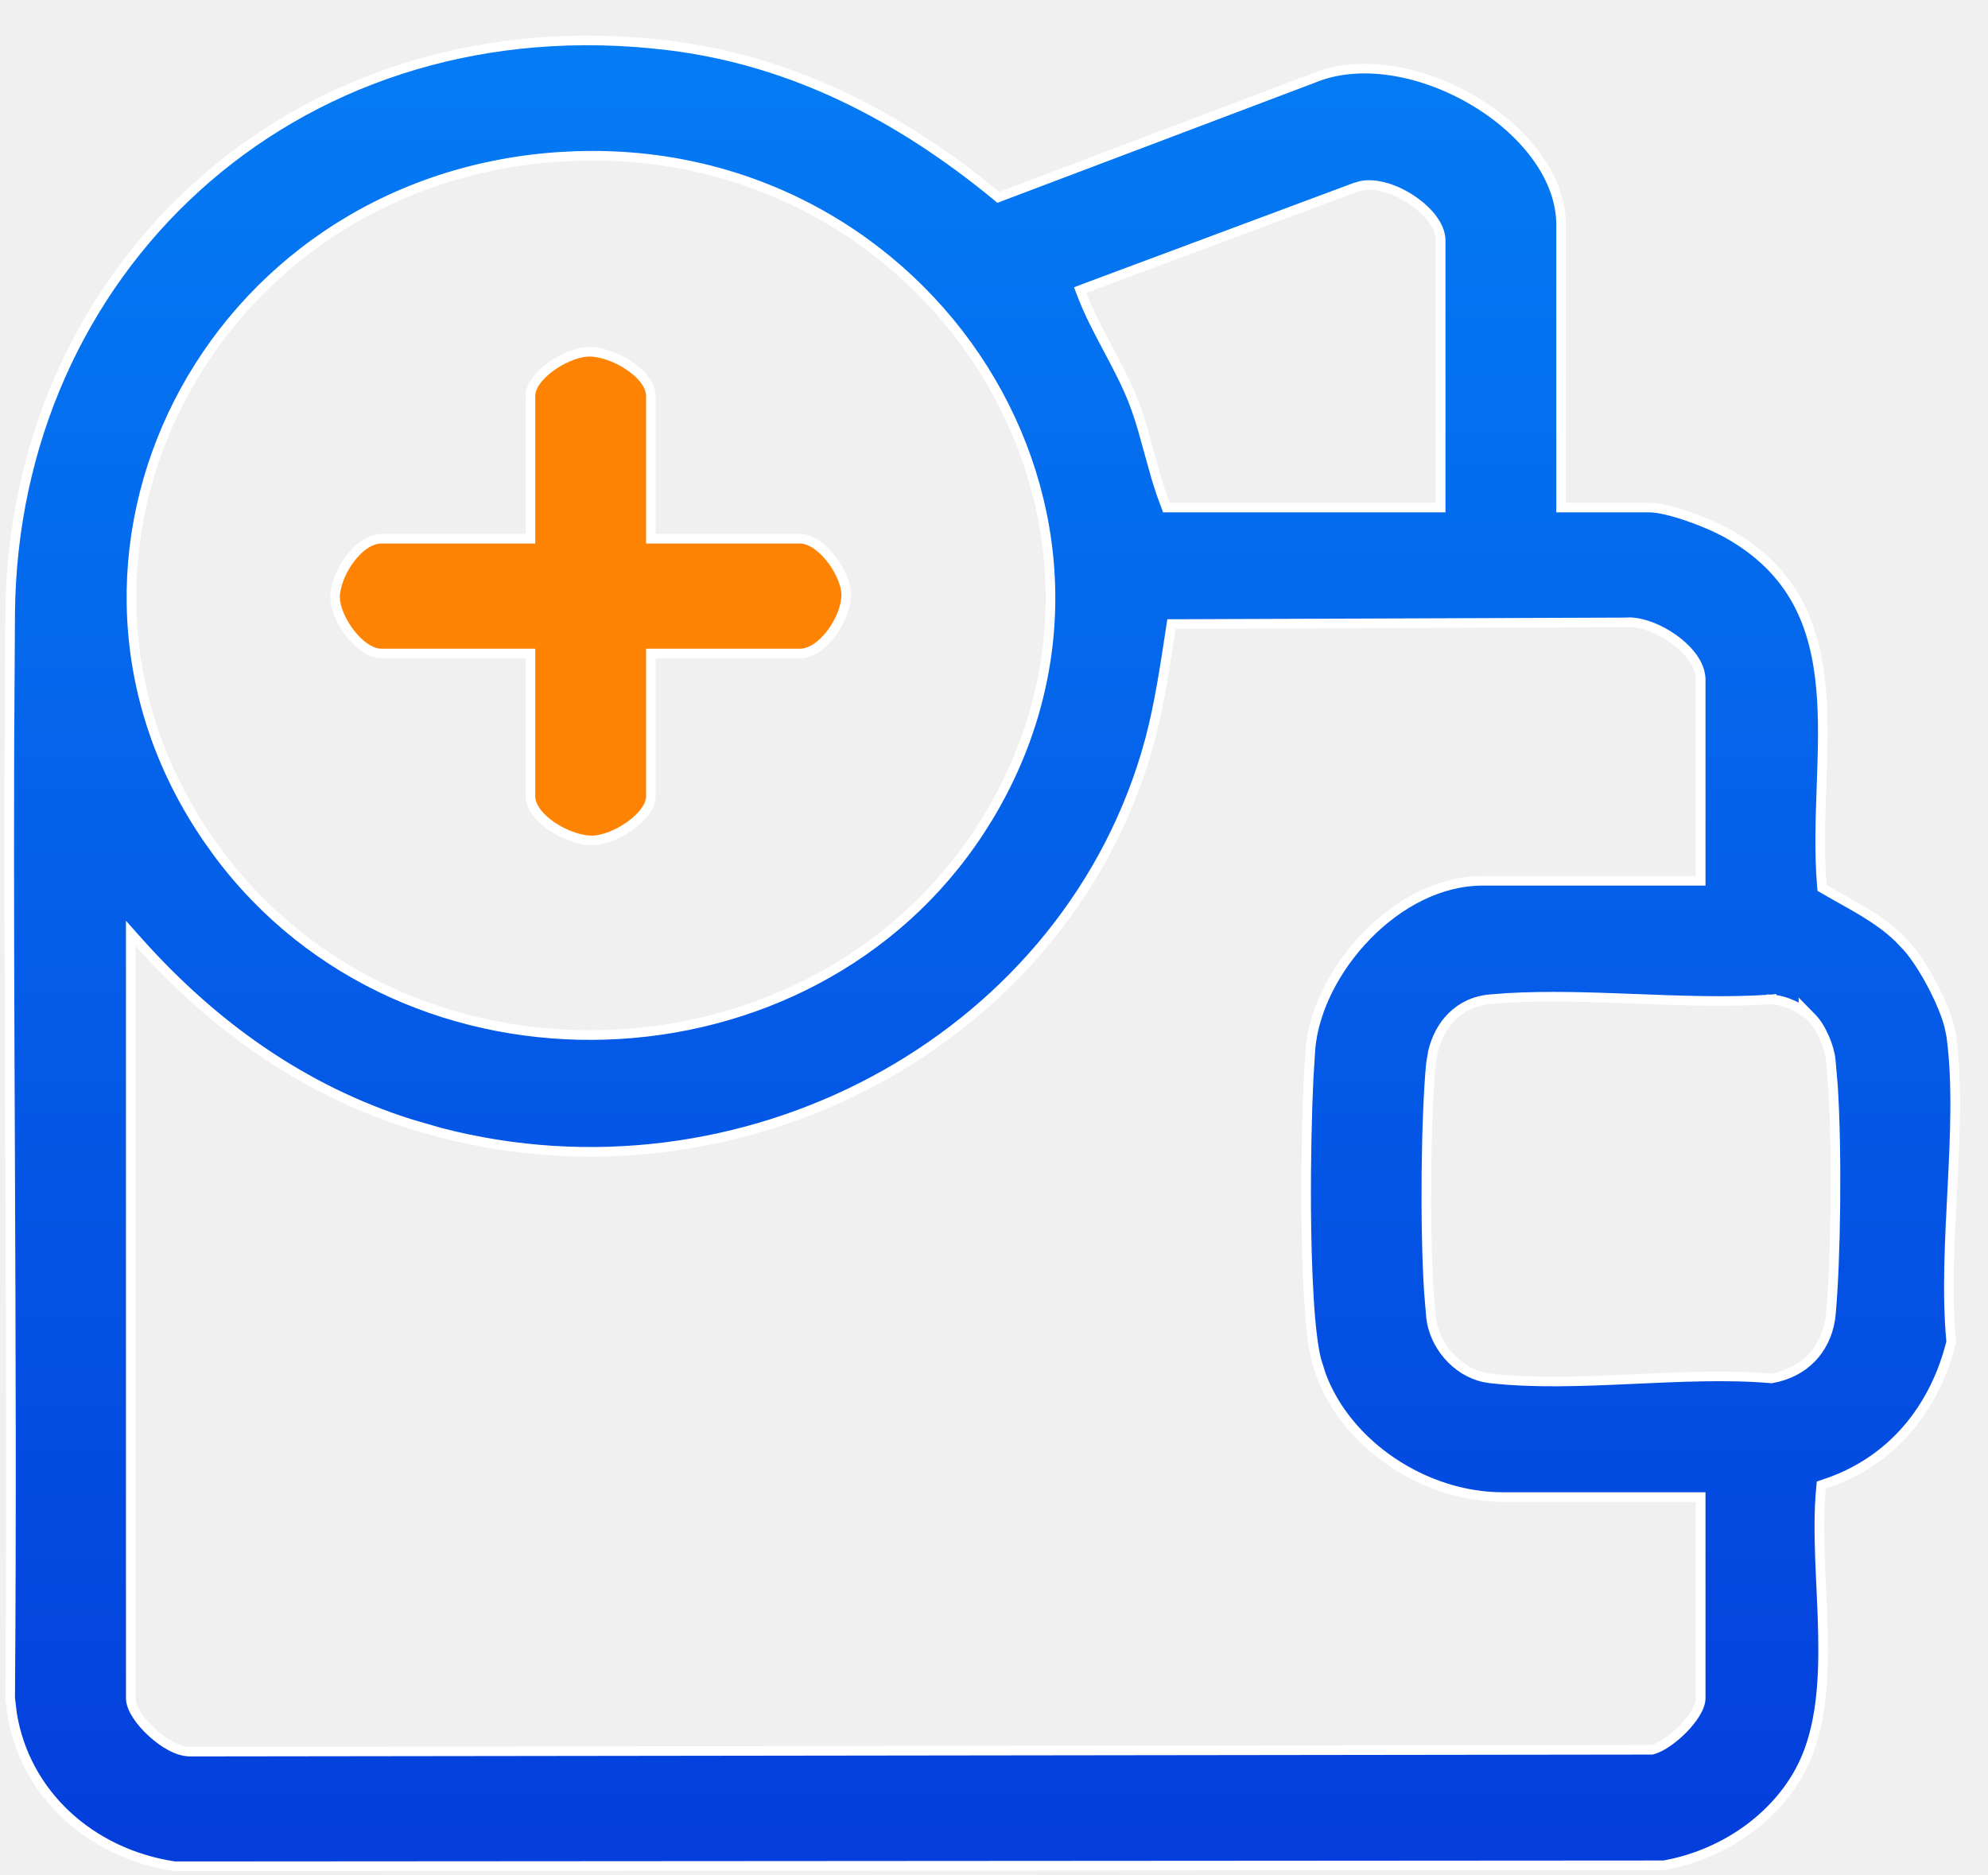
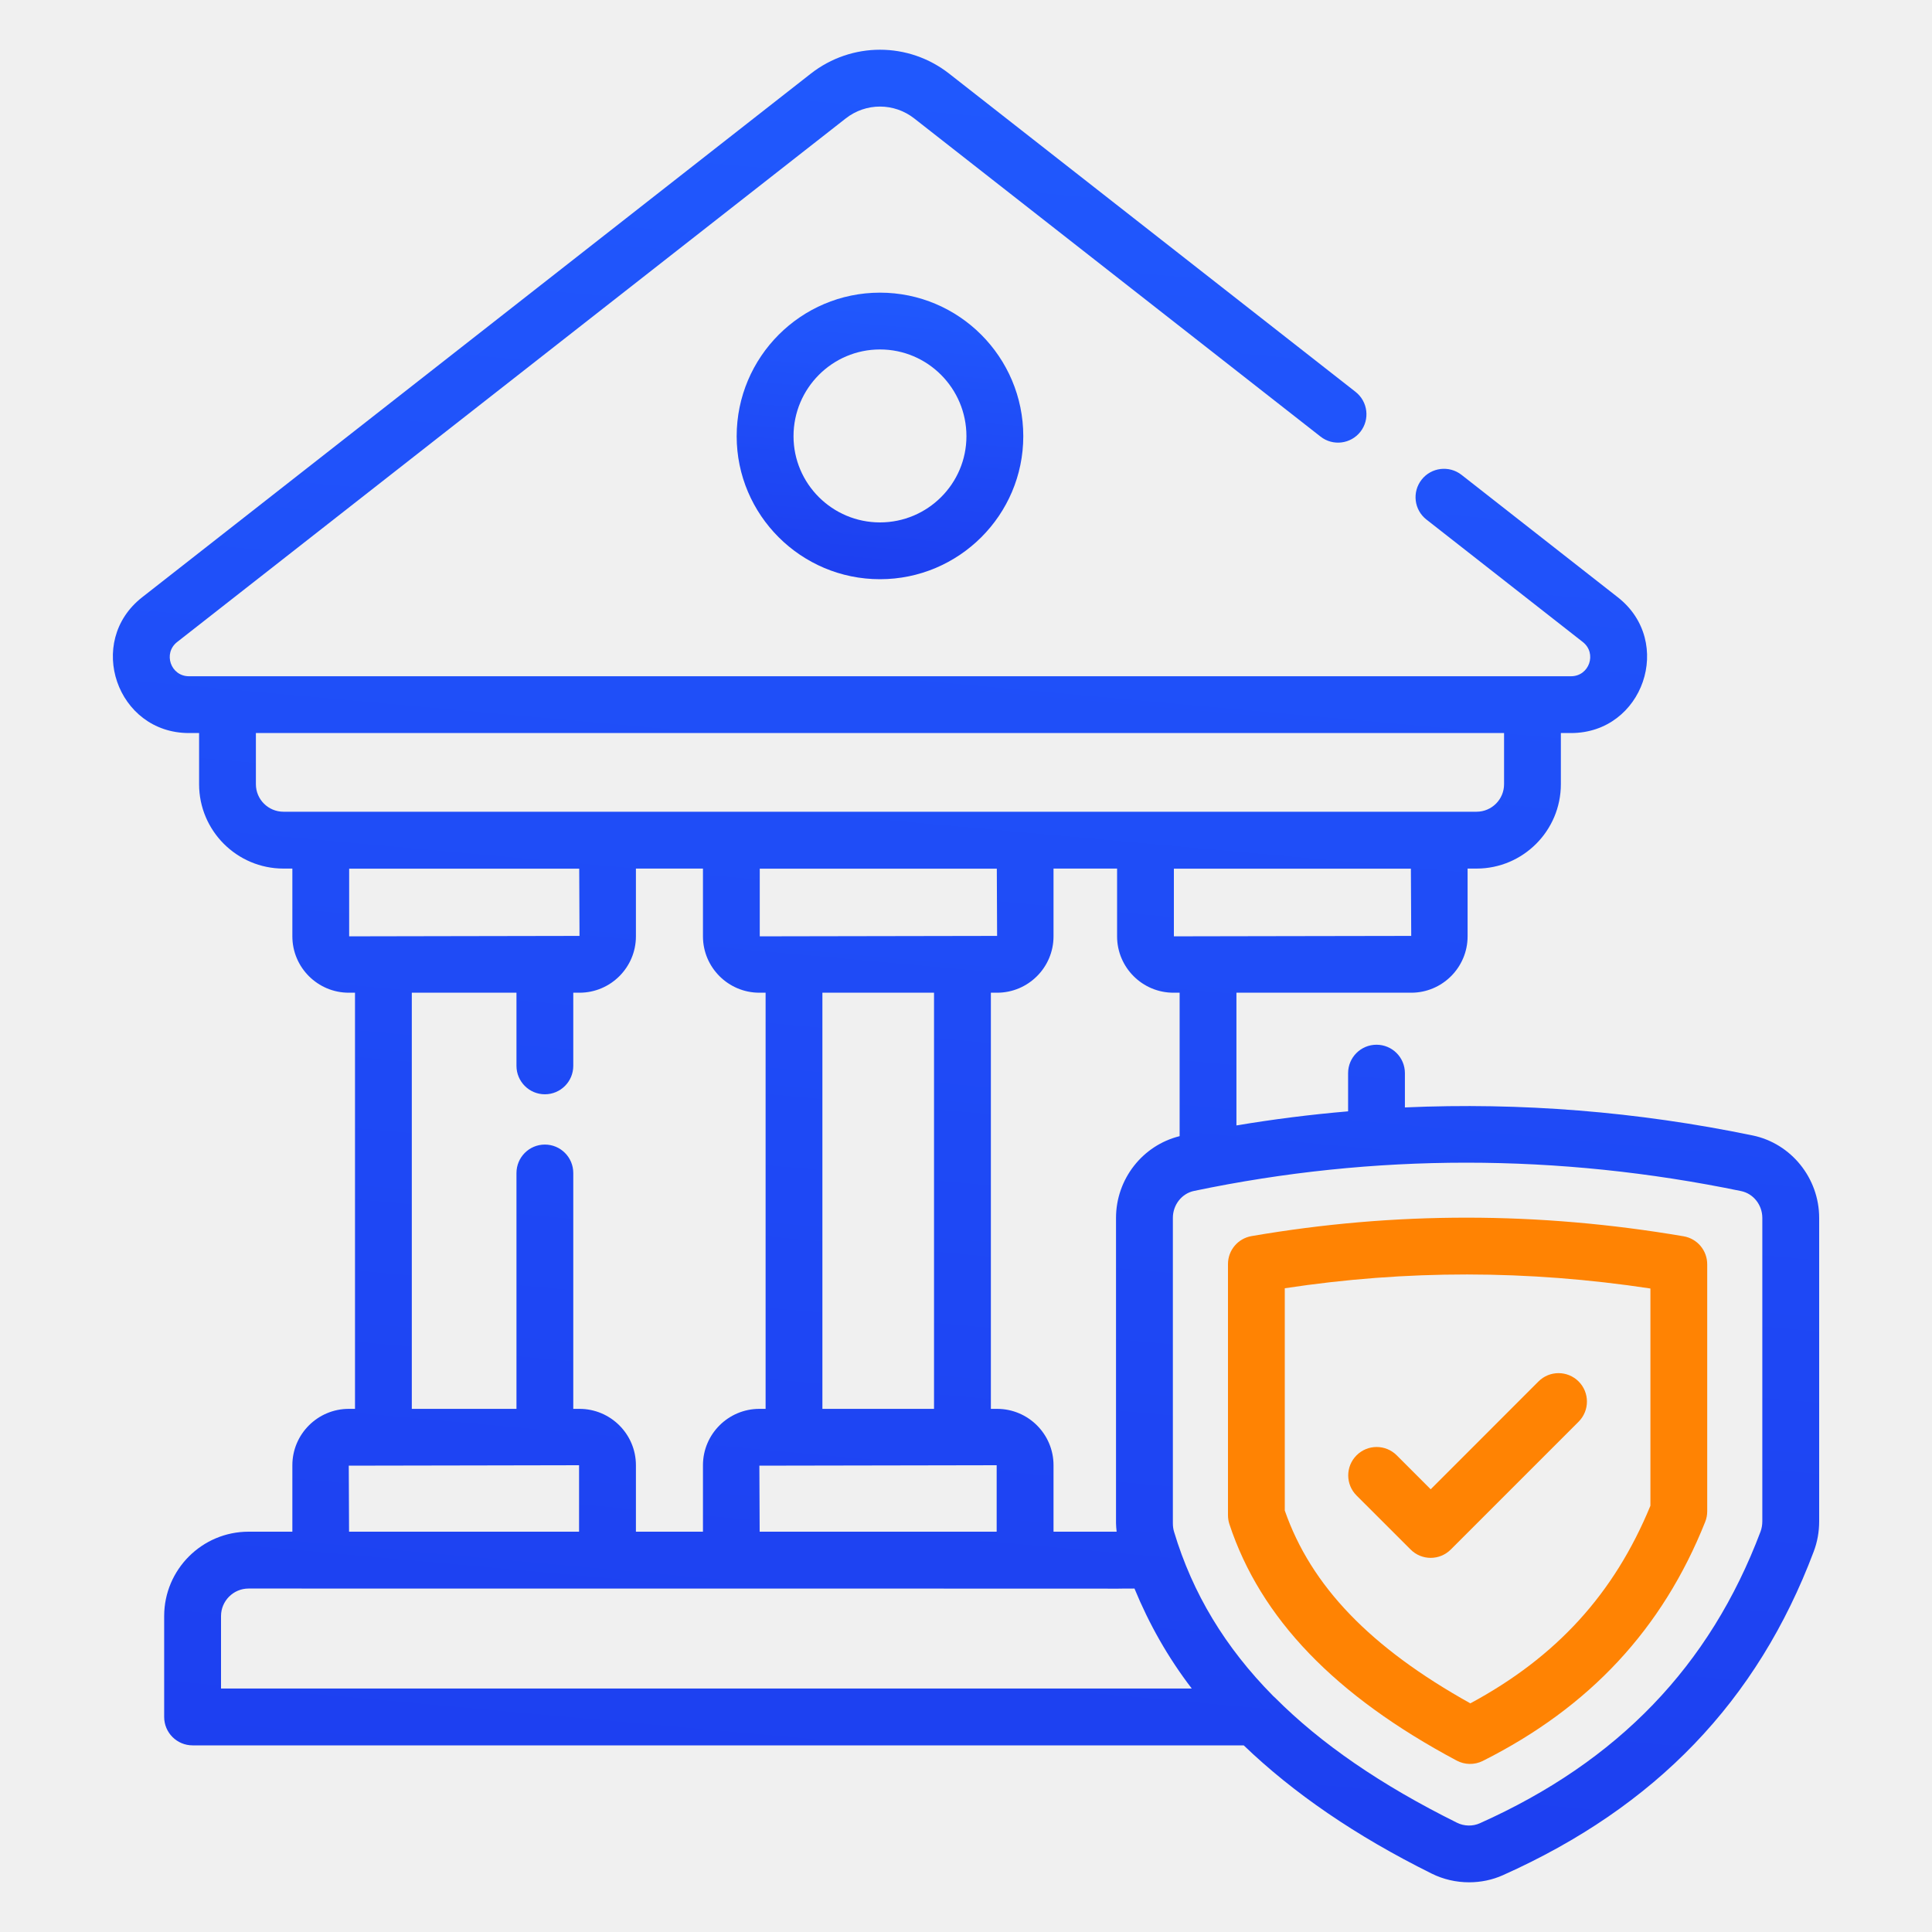
- <svg xmlns="http://www.w3.org/2000/svg" width="35" height="33" viewBox="0 0 35 33" fill="none">
-   <path d="M0.179 10.805C0.231 4.779 5.11 0.151 11.47 0.767L11.773 0.8C13.98 1.07 15.871 2.073 17.538 3.443L17.576 3.475L17.622 3.457L23.107 1.382L23.11 1.381C23.935 1.032 25.029 1.238 25.924 1.762C26.82 2.286 27.484 3.109 27.484 3.957V8.936H29.036C29.198 8.936 29.454 9 29.716 9.09C29.91 9.157 30.102 9.236 30.251 9.308L30.385 9.376C30.988 9.708 31.38 10.118 31.635 10.58C31.89 11.043 32.01 11.563 32.06 12.115C32.111 12.669 32.09 13.251 32.069 13.84C32.048 14.427 32.027 15.021 32.075 15.59L32.079 15.634L32.116 15.655C32.6 15.938 33.049 16.149 33.427 16.512L33.584 16.677C33.737 16.853 33.915 17.132 34.062 17.426C34.174 17.647 34.265 17.871 34.316 18.062L34.353 18.24C34.462 19.053 34.421 19.975 34.373 20.911C34.326 21.837 34.272 22.777 34.352 23.625C34.066 24.787 33.312 25.738 32.117 26.129L32.065 26.147L32.06 26.201C31.984 26.977 32.078 27.901 32.095 28.78C32.111 29.613 32.058 30.414 31.747 31.065L31.682 31.192C31.209 32.054 30.293 32.664 29.293 32.841L3.074 32.858C1.584 32.634 0.443 31.578 0.213 30.179L0.179 29.895C0.204 26.716 0.191 23.529 0.178 20.346C0.168 17.956 0.158 15.568 0.165 13.186L0.179 10.805ZM28.605 10.958L20.696 10.987H20.624L20.613 11.059C20.511 11.723 20.417 12.375 20.248 13.017L20.17 13.291C18.642 18.363 13.054 21.32 7.75 19.941L7.238 19.793C5.327 19.192 3.749 18.05 2.449 16.598L2.302 16.433V29.898C2.302 29.996 2.351 30.105 2.416 30.204C2.483 30.306 2.575 30.411 2.678 30.504C2.78 30.598 2.895 30.683 3.01 30.743C3.121 30.802 3.24 30.842 3.35 30.839L3.351 30.84L29.072 30.807H29.083L29.093 30.804C29.177 30.783 29.271 30.732 29.361 30.669C29.453 30.606 29.546 30.526 29.63 30.441C29.714 30.355 29.79 30.262 29.846 30.171C29.9 30.083 29.942 29.987 29.942 29.899V26.358H26.459C25.081 26.358 23.715 25.442 23.258 24.208L23.179 23.957C23.117 23.723 23.073 23.334 23.044 22.858C23.015 22.385 23 21.832 22.996 21.274C22.991 20.438 23.01 19.591 23.039 18.987L23.071 18.474V18.473C23.128 17.787 23.506 17.044 24.064 16.472C24.622 15.899 25.351 15.508 26.102 15.508H29.942V11.965C29.942 11.828 29.884 11.693 29.797 11.572C29.709 11.451 29.589 11.339 29.456 11.245C29.226 11.082 28.941 10.963 28.697 10.955L28.605 10.958ZM28.705 17.582C27.97 17.554 27.232 17.529 26.532 17.57L26.234 17.593C25.678 17.643 25.338 18.045 25.227 18.522L25.192 18.73C25.104 19.665 25.082 21.577 25.157 22.748L25.195 23.199C25.249 23.676 25.628 24.142 26.132 24.251L26.234 24.268C27 24.356 27.854 24.322 28.703 24.283C29.556 24.245 30.406 24.201 31.177 24.268L31.188 24.269L31.199 24.267C31.772 24.161 32.133 23.766 32.221 23.239L32.234 23.132C32.321 22.196 32.346 20.283 32.27 19.113L32.231 18.662C32.218 18.541 32.177 18.4 32.119 18.269C32.062 18.138 31.986 18.009 31.896 17.918L31.751 17.77V17.8C31.695 17.762 31.634 17.728 31.571 17.699C31.447 17.642 31.309 17.602 31.186 17.596L31.182 17.677L31.186 17.595L31.176 17.596C30.388 17.65 29.548 17.614 28.705 17.582ZM10.107 2.748L9.807 2.764C3.623 3.206 0.268 9.855 3.668 14.781L3.835 15.015C7.156 19.488 14.266 19.221 17.258 14.613L17.398 14.391C20.596 9.082 16.389 2.513 10.107 2.748ZM23.969 3.27L23.859 3.301L19.098 5.076L19.018 5.107L19.048 5.186C19.173 5.514 19.34 5.829 19.505 6.14C19.671 6.452 19.835 6.76 19.96 7.084V7.085C20.016 7.231 20.065 7.379 20.109 7.528L20.363 8.437C20.409 8.587 20.459 8.737 20.516 8.882L20.536 8.936H25.364V4.232C25.364 4.091 25.295 3.951 25.197 3.827C25.098 3.702 24.962 3.586 24.811 3.491C24.662 3.397 24.494 3.323 24.33 3.285C24.208 3.257 24.084 3.248 23.969 3.27Z" fill="url(#paint0_linear_1_3162)" stroke="white" stroke-width="0.169" />
-   <path d="M10.365 6.193C10.569 6.189 10.847 6.283 11.075 6.437C11.308 6.593 11.459 6.789 11.459 6.97V9.485H14.083C14.261 9.485 14.462 9.622 14.626 9.83C14.768 10.011 14.866 10.223 14.892 10.393L14.898 10.463C14.903 10.655 14.806 10.919 14.646 11.138C14.484 11.358 14.278 11.506 14.083 11.506H11.459V14.021C11.459 14.102 11.426 14.19 11.361 14.28C11.297 14.371 11.205 14.458 11.099 14.535C10.883 14.691 10.622 14.793 10.433 14.797L10.352 14.794C10.16 14.777 9.922 14.687 9.722 14.553C9.489 14.397 9.339 14.201 9.339 14.021V11.506H6.715C6.536 11.506 6.335 11.368 6.171 11.159C6.029 10.979 5.931 10.766 5.905 10.597L5.899 10.527C5.895 10.336 5.992 10.072 6.152 9.853C6.314 9.632 6.52 9.485 6.715 9.485H9.339V6.97C9.339 6.889 9.372 6.8 9.437 6.709C9.501 6.619 9.593 6.532 9.699 6.455C9.888 6.319 10.111 6.224 10.291 6.199L10.365 6.193Z" fill="#FF8303" stroke="white" stroke-width="0.169" />
+ <svg xmlns="http://www.w3.org/2000/svg" width="40" height="40" viewBox="0 0 40 40" fill="none">
+   <path d="M7.221 29.169C6.577 29.169 6.053 29.693 6.053 30.336V31.712H5.146C4.183 31.712 3.399 32.496 3.399 33.459V35.548C3.399 35.873 3.663 36.136 3.988 36.136H25.75C26.776 37.121 28.059 38.006 29.642 38.791C29.883 38.911 30.15 38.971 30.416 38.971C30.657 38.971 30.897 38.922 31.118 38.823C34.28 37.408 36.384 35.217 37.55 32.126C37.626 31.926 37.664 31.715 37.664 31.496V25.216C37.664 24.392 37.084 23.673 36.286 23.508C33.888 23.012 31.481 22.822 29.087 22.928V22.218C29.087 21.893 28.824 21.63 28.499 21.63C28.174 21.63 27.911 21.893 27.911 22.218V23.009C27.138 23.075 26.367 23.172 25.599 23.301V20.553H29.218C29.861 20.553 30.385 20.029 30.385 19.386V17.983H30.57C31.533 17.983 32.316 17.199 32.316 16.236V15.177H32.526C34.021 15.177 34.672 13.287 33.495 12.366L30.259 9.831C30.003 9.631 29.633 9.676 29.433 9.931C29.232 10.187 29.277 10.557 29.533 10.757L32.77 13.292C33.068 13.525 32.905 14.001 32.526 14.001C13.583 14.001 37.062 14.001 3.912 14.001C3.534 14.001 3.37 13.525 3.668 13.292L17.51 2.452C17.928 2.124 18.511 2.125 18.928 2.452L27.34 9.039C27.596 9.24 27.965 9.194 28.166 8.939C28.366 8.683 28.321 8.314 28.065 8.113L19.653 1.526C18.809 0.864 17.63 0.864 16.785 1.526L2.943 12.366C1.765 13.288 2.419 15.177 3.912 15.177H4.122V16.236C4.122 17.199 4.905 17.983 5.869 17.983H6.053V19.386C6.053 20.029 6.577 20.553 7.221 20.553H7.35V29.169H7.221ZM7.221 30.345C7.917 30.344 12.049 30.336 11.989 30.336V31.712H7.227L7.221 30.345ZM4.576 33.459C4.576 33.145 4.832 32.889 5.146 32.889C30.808 32.889 21.228 32.895 23.488 32.889C23.789 33.62 24.178 34.312 24.674 34.959H4.576V33.459ZM15.722 30.345C16.301 30.344 20.721 30.336 20.635 30.336V31.712H15.728L15.722 30.345ZM15.73 17.985H20.638L20.644 19.377C20.064 19.378 15.645 19.386 15.73 19.386L15.73 17.985ZM17.027 20.553H19.338V29.169H17.027V20.553ZM36.047 24.66C36.302 24.712 36.487 24.947 36.487 25.216V31.496C36.487 31.571 36.474 31.645 36.45 31.71C35.4 34.493 33.498 36.469 30.637 37.749C30.49 37.815 30.312 37.811 30.164 37.737C28.592 36.957 27.351 36.104 26.398 35.149C26.386 35.136 26.373 35.126 26.36 35.114C25.365 34.108 24.69 32.988 24.308 31.715C24.291 31.66 24.283 31.6 24.283 31.536V25.215C24.283 24.945 24.467 24.71 24.721 24.657C26.584 24.267 28.467 24.072 30.357 24.072C32.251 24.072 34.153 24.268 36.047 24.66ZM24.304 19.386V17.985H29.211L29.218 19.377C29.046 19.377 24.085 19.386 24.304 19.386ZM24.295 20.553H24.423V23.523C23.657 23.712 23.106 24.411 23.106 25.215V31.536C23.106 31.596 23.113 31.654 23.119 31.712H21.812V30.336C21.812 29.692 21.288 29.169 20.644 29.169H20.515V20.553H20.644C21.288 20.553 21.812 20.029 21.812 19.386V17.983H23.128V19.386C23.128 20.029 23.651 20.553 24.295 20.553ZM5.298 16.236V15.177H31.14V16.236C31.14 16.551 30.884 16.806 30.57 16.806H5.869C5.554 16.806 5.298 16.551 5.298 16.236ZM7.229 17.985H11.992L11.998 19.377C11.301 19.378 7.17 19.386 7.229 19.386V17.985ZM8.526 20.553H10.693V22.067C10.693 22.392 10.956 22.656 11.281 22.656C11.606 22.656 11.869 22.392 11.869 22.067V20.553H11.998C12.642 20.553 13.166 20.029 13.166 19.386V17.983H14.554V19.386C14.554 20.029 15.078 20.553 15.722 20.553H15.851V29.169H15.722C15.078 29.169 14.554 29.693 14.554 30.336V31.712H13.166V30.336C13.166 29.693 12.642 29.169 11.998 29.169H11.869V24.286C11.869 23.961 11.606 23.697 11.281 23.697C10.956 23.697 10.693 23.961 10.693 24.286V29.169H8.526L8.526 20.553Z" fill="url(#paint0_linear_153_1431)" />
+   <path d="M15.252 9.031C15.252 10.663 16.583 11.992 18.219 11.992C19.855 11.992 21.186 10.663 21.186 9.031C21.186 7.392 19.855 6.059 18.219 6.059C16.583 6.059 15.252 7.392 15.252 9.031ZM20.009 9.031C20.009 10.015 19.206 10.816 18.219 10.816C17.232 10.816 16.429 10.015 16.429 9.031C16.429 8.04 17.232 7.235 18.219 7.235C19.206 7.235 20.009 8.04 20.009 9.031Z" fill="url(#paint1_linear_153_1431)" />
+   <path d="M30.159 36.451C30.322 36.538 30.523 36.546 30.7 36.458C32.913 35.345 34.419 33.726 35.304 31.509C35.332 31.439 35.346 31.365 35.346 31.29V26.176C35.346 25.889 35.14 25.644 34.857 25.596C31.854 25.084 28.882 25.081 25.913 25.592C25.63 25.64 25.424 25.885 25.424 26.171V31.371C25.424 31.433 25.434 31.496 25.453 31.555C26.096 33.503 27.635 35.105 30.159 36.451ZM26.6 26.672C29.12 26.289 31.624 26.292 34.17 26.677V31.175C33.419 32.996 32.227 34.304 30.442 35.266C28.371 34.112 27.144 32.837 26.6 31.274V26.672Z" fill="#FF8303" />
+   <path d="M29.205 32.081C29.434 32.311 29.806 32.312 30.037 32.081L32.684 29.434C32.913 29.204 32.913 28.832 32.684 28.602C32.454 28.372 32.081 28.372 31.852 28.602L29.621 30.834L28.918 30.131C28.688 29.901 28.316 29.901 28.086 30.131C27.856 30.361 27.856 30.733 28.086 30.963L29.205 32.081Z" fill="#FF8303" />
  <defs>
-     <linearGradient id="paint0_linear_1_3162" x1="17.292" y1="0.627" x2="17.292" y2="39.61" gradientUnits="userSpaceOnUse">
-       <stop stop-color="#047CF4" />
-       <stop offset="1" stop-color="#0431D7" />
+     <linearGradient id="paint0_linear_153_1431" x1="25.085" y1="38.971" x2="28.921" y2="-3.455" gradientUnits="userSpaceOnUse">
+       <stop stop-color="#1D3FF0" />
+       <stop offset="1" stop-color="#215CFF" />
+     </linearGradient>
+     <linearGradient id="paint1_linear_153_1431" x1="19.073" y1="11.992" x2="19.632" y2="5.35" gradientUnits="userSpaceOnUse">
+       <stop stop-color="#1D3FF0" />
+       <stop offset="1" stop-color="#215CFF" />
    </linearGradient>
  </defs>
</svg>
